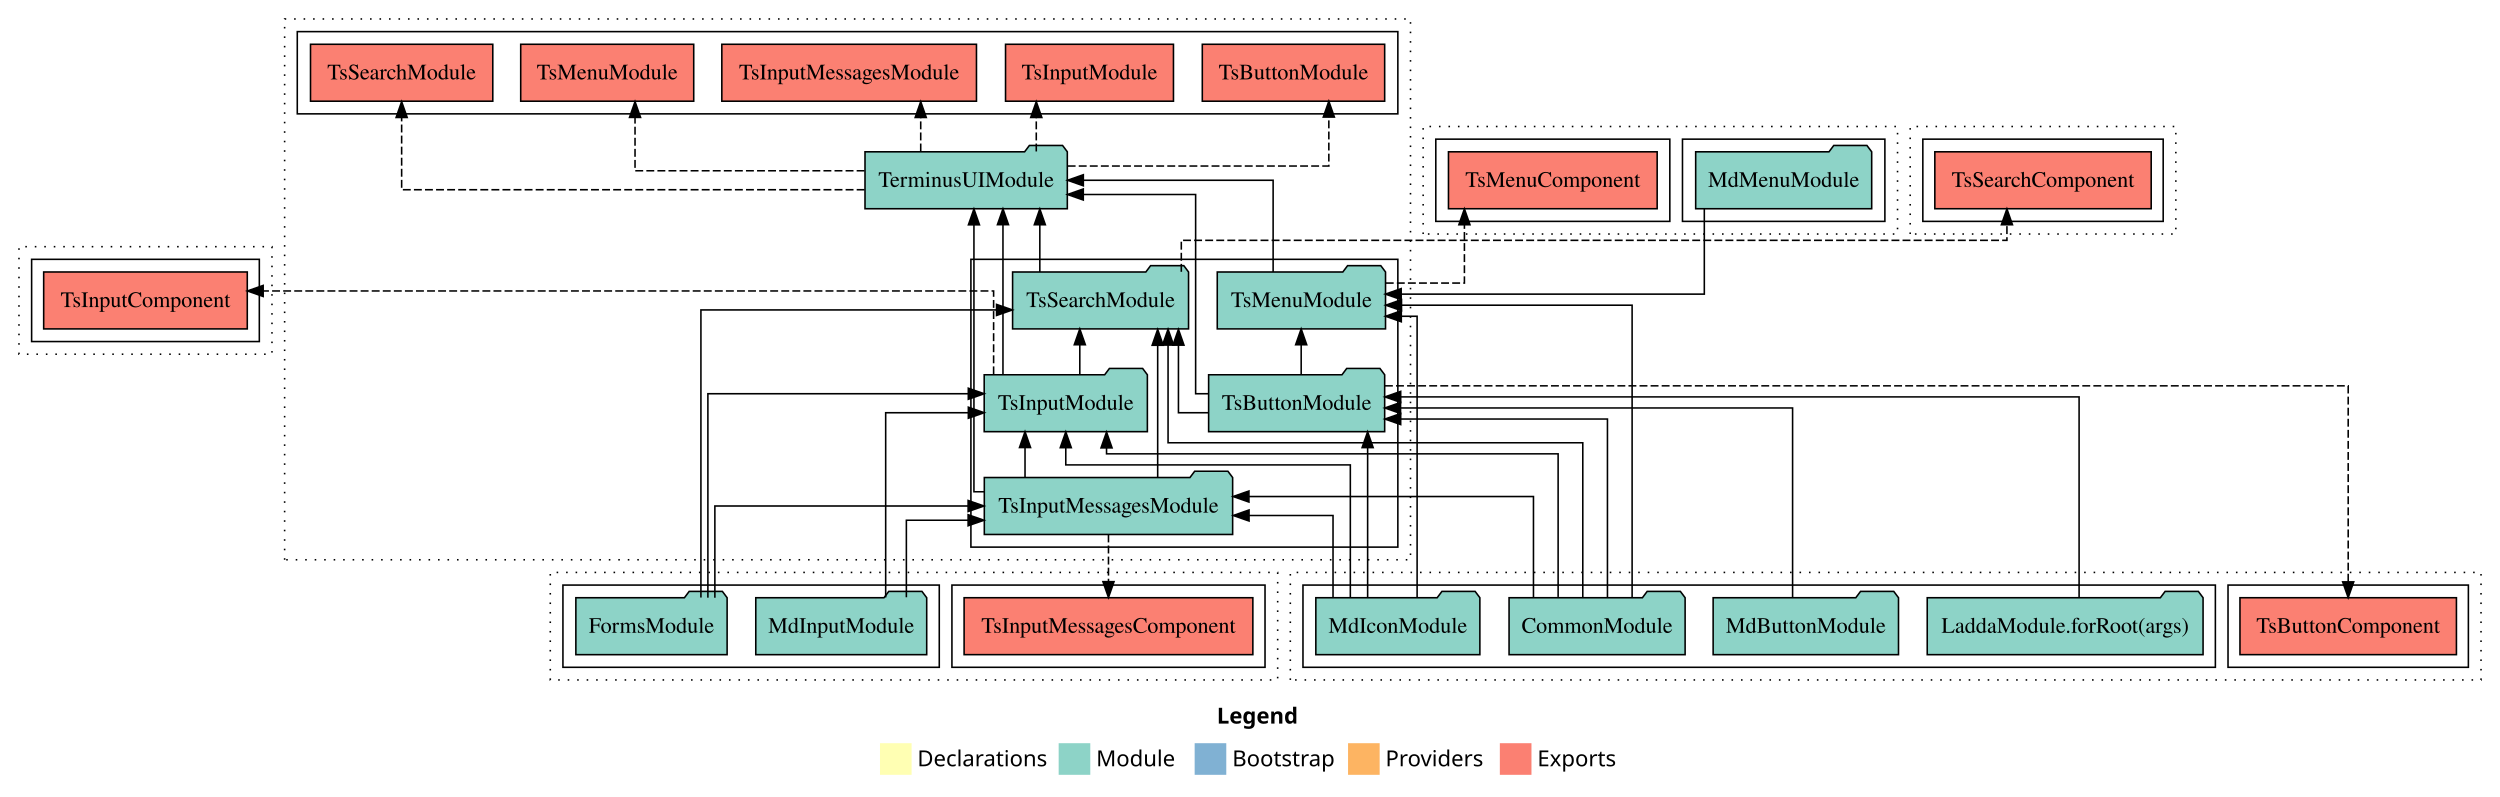
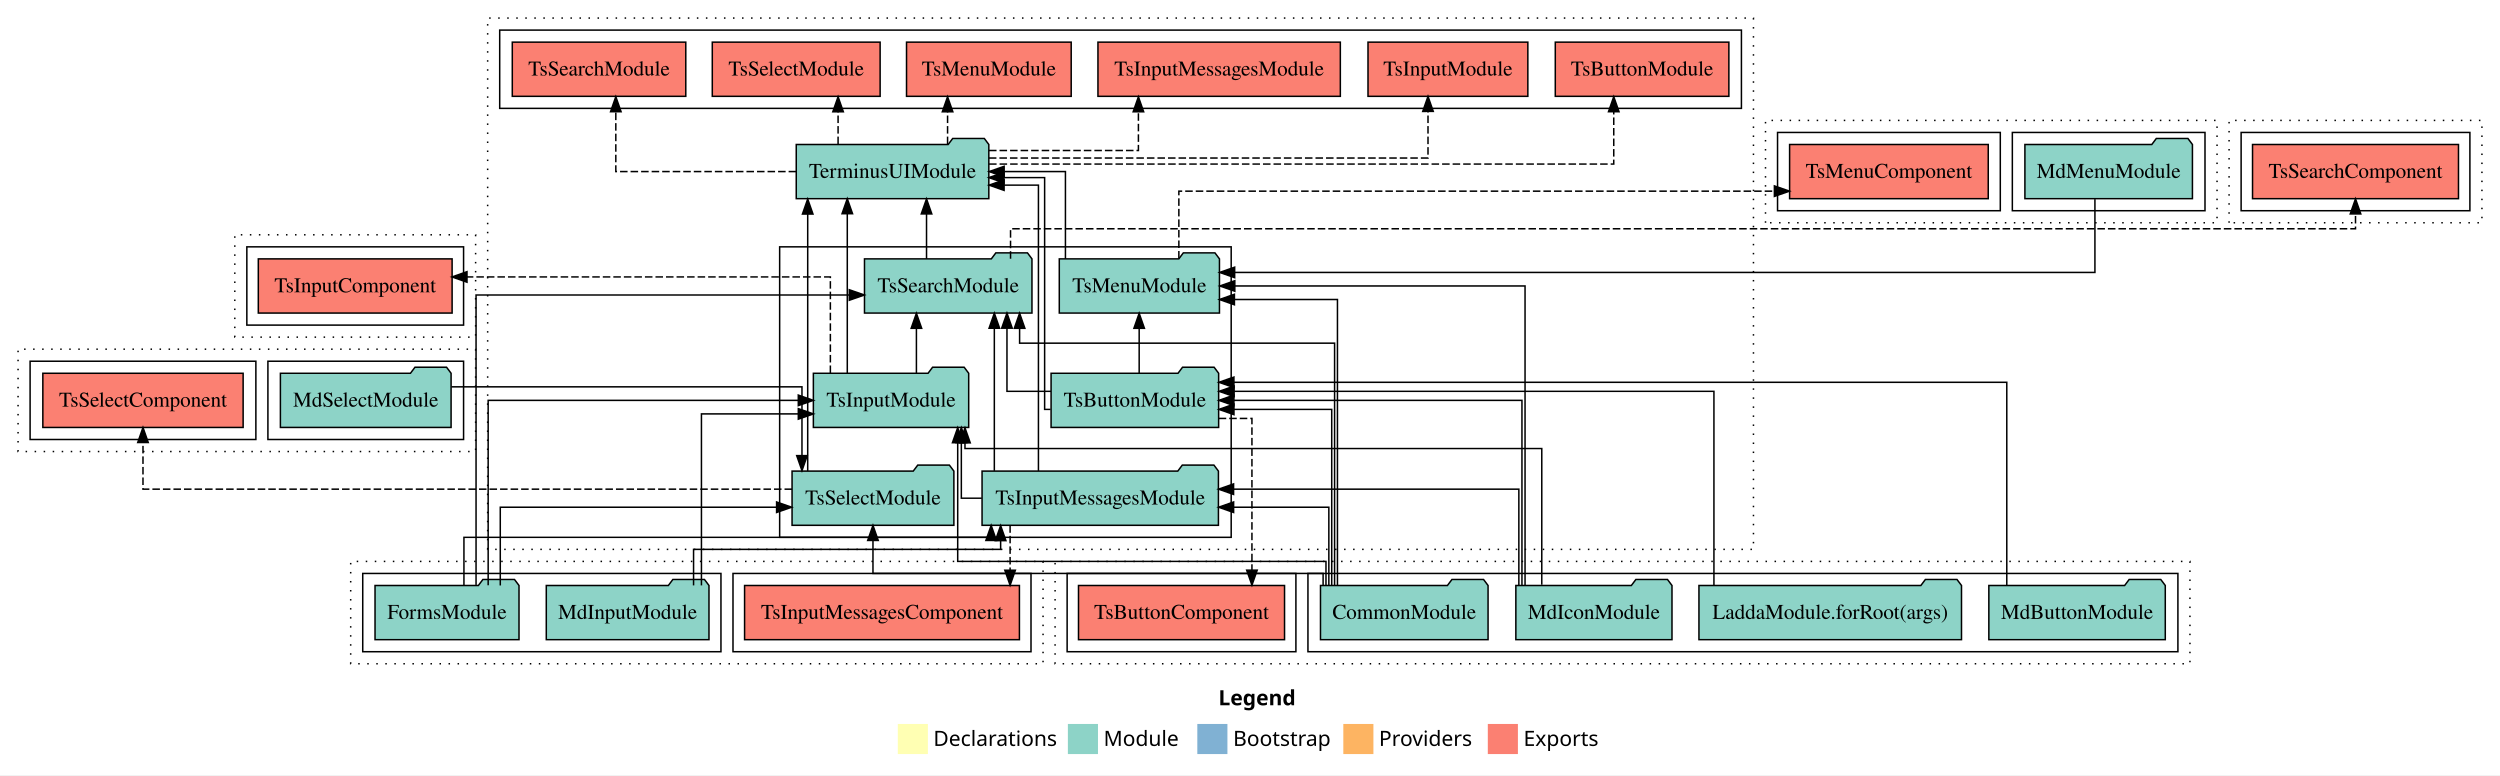
- <svg xmlns="http://www.w3.org/2000/svg" width="1581pt" height="504pt" viewBox="0.00 0.00 1581.00 504.00">
-   <g id="graph0" class="graph" transform="scale(1 1) rotate(0) translate(4 500)">
-     <polygon fill="#ffffff" stroke="transparent" points="-4,4 -4,-500 1577,-500 1577,4 -4,4" />
-     <text text-anchor="start" x="765.509" y="-42.4" font-family="sans-serif" font-weight="bold" font-size="14.00" fill="#000000">Legend</text>
-     <polygon fill="#ffffb3" stroke="transparent" points="552.5,-10 552.5,-30 572.5,-30 572.5,-10 552.5,-10" />
-     <text text-anchor="start" x="576.129" y="-15.4" font-family="sans-serif" font-size="14.00" fill="#000000">  Declarations</text>
-     <polygon fill="#8dd3c7" stroke="transparent" points="665.5,-10 665.5,-30 685.5,-30 685.5,-10 665.5,-10" />
-     <text text-anchor="start" x="689.225" y="-15.4" font-family="sans-serif" font-size="14.00" fill="#000000">  Module</text>
-     <polygon fill="#80b1d3" stroke="transparent" points="751.5,-10 751.5,-30 771.5,-30 771.5,-10 751.5,-10" />
-     <text text-anchor="start" x="775.281" y="-15.4" font-family="sans-serif" font-size="14.00" fill="#000000">  Bootstrap</text>
-     <polygon fill="#fdb462" stroke="transparent" points="848.5,-10 848.5,-30 868.5,-30 868.5,-10 848.5,-10" />
-     <text text-anchor="start" x="872.173" y="-15.4" font-family="sans-serif" font-size="14.00" fill="#000000">  Providers</text>
-     <polygon fill="#fb8072" stroke="transparent" points="944.5,-10 944.5,-30 964.5,-30 964.5,-10 944.5,-10" />
-     <text text-anchor="start" x="968.226" y="-15.4" font-family="sans-serif" font-size="14.00" fill="#000000">  Exports</text>
+ <svg xmlns="http://www.w3.org/2000/svg" width="1661pt" height="515pt" viewBox="0.00 0.00 1661.00 515.00">
+   <g id="graph0" class="graph" transform="scale(1 1) rotate(0) translate(4 511)">
+     <polygon fill="#ffffff" stroke="transparent" points="-4,4 -4,-511 1657,-511 1657,4 -4,4" />
+     <text text-anchor="start" x="805.509" y="-42.4" font-family="sans-serif" font-weight="bold" font-size="14.00" fill="#000000">Legend</text>
+     <polygon fill="#ffffb3" stroke="transparent" points="592.5,-10 592.5,-30 612.5,-30 612.5,-10 592.5,-10" />
+     <text text-anchor="start" x="616.129" y="-15.4" font-family="sans-serif" font-size="14.00" fill="#000000">  Declarations</text>
+     <polygon fill="#8dd3c7" stroke="transparent" points="705.5,-10 705.5,-30 725.5,-30 725.5,-10 705.5,-10" />
+     <text text-anchor="start" x="729.225" y="-15.4" font-family="sans-serif" font-size="14.00" fill="#000000">  Module</text>
+     <polygon fill="#80b1d3" stroke="transparent" points="791.5,-10 791.5,-30 811.5,-30 811.5,-10 791.5,-10" />
+     <text text-anchor="start" x="815.281" y="-15.4" font-family="sans-serif" font-size="14.00" fill="#000000">  Bootstrap</text>
+     <polygon fill="#fdb462" stroke="transparent" points="888.5,-10 888.5,-30 908.5,-30 908.5,-10 888.5,-10" />
+     <text text-anchor="start" x="912.173" y="-15.4" font-family="sans-serif" font-size="14.00" fill="#000000">  Providers</text>
+     <polygon fill="#fb8072" stroke="transparent" points="984.5,-10 984.5,-30 1004.5,-30 1004.5,-10 984.5,-10" />
+     <text text-anchor="start" x="1008.226" y="-15.4" font-family="sans-serif" font-size="14.00" fill="#000000">  Exports</text>
    <g id="clust1" class="cluster">
-       <polygon fill="none" stroke="#000000" stroke-dasharray="1,5" points="176,-146 176,-488 888,-488 888,-146 176,-146" />
+       <polygon fill="none" stroke="#000000" stroke-dasharray="1,5" points="320,-146 320,-499 1161,-499 1161,-146 320,-146" />
    </g>
    <g id="clust3" class="cluster">
-       <polygon fill="none" stroke="#000000" points="610,-154 610,-336 880,-336 880,-154 610,-154" />
+       <polygon fill="none" stroke="#000000" points="514,-154 514,-347 814,-347 814,-154 514,-154" />
    </g>
    <g id="clust4" class="cluster">
-       <polygon fill="none" stroke="#000000" points="184,-428 184,-480 880,-480 880,-428 184,-428" />
+       <polygon fill="none" stroke="#000000" points="328,-439 328,-491 1153,-491 1153,-439 328,-439" />
    </g>
    <g id="clust7" class="cluster">
-       <polygon fill="none" stroke="#000000" stroke-dasharray="1,5" points="812,-70 812,-138 1565,-138 1565,-70 812,-70" />
+       <polygon fill="none" stroke="#000000" stroke-dasharray="1,5" points="697,-70 697,-138 1451,-138 1451,-70 697,-70" />
    </g>
    <g id="clust9" class="cluster">
-       <polygon fill="none" stroke="#000000" points="820,-78 820,-130 1397,-130 1397,-78 820,-78" />
+       <polygon fill="none" stroke="#000000" points="865,-78 865,-130 1443,-130 1443,-78 865,-78" />
    </g>
    <g id="clust10" class="cluster">
-       <polygon fill="none" stroke="#000000" points="1405,-78 1405,-130 1557,-130 1557,-78 1405,-78" />
+       <polygon fill="none" stroke="#000000" points="705,-78 705,-130 857,-130 857,-78 705,-78" />
    </g>
    <g id="clust13" class="cluster">
-       <polygon fill="none" stroke="#000000" stroke-dasharray="1,5" points="344,-70 344,-138 804,-138 804,-70 344,-70" />
+       <polygon fill="none" stroke="#000000" stroke-dasharray="1,5" points="229,-70 229,-138 689,-138 689,-70 229,-70" />
    </g>
    <g id="clust15" class="cluster">
-       <polygon fill="none" stroke="#000000" points="352,-78 352,-130 590,-130 590,-78 352,-78" />
+       <polygon fill="none" stroke="#000000" points="237,-78 237,-130 475,-130 475,-78 237,-78" />
    </g>
    <g id="clust16" class="cluster">
-       <polygon fill="none" stroke="#000000" points="598,-78 598,-130 796,-130 796,-78 598,-78" />
+       <polygon fill="none" stroke="#000000" points="483,-78 483,-130 681,-130 681,-78 483,-78" />
    </g>
    <g id="clust19" class="cluster">
-       <polygon fill="none" stroke="#000000" stroke-dasharray="1,5" points="8,-276 8,-344 168,-344 168,-276 8,-276" />
+       <polygon fill="none" stroke="#000000" stroke-dasharray="1,5" points="152,-287 152,-355 312,-355 312,-287 152,-287" />
    </g>
    <g id="clust22" class="cluster">
-       <polygon fill="none" stroke="#000000" points="16,-284 16,-336 160,-336 160,-284 16,-284" />
+       <polygon fill="none" stroke="#000000" points="160,-295 160,-347 304,-347 304,-295 160,-295" />
    </g>
    <g id="clust25" class="cluster">
-       <polygon fill="none" stroke="#000000" stroke-dasharray="1,5" points="896,-352 896,-420 1196,-420 1196,-352 896,-352" />
+       <polygon fill="none" stroke="#000000" stroke-dasharray="1,5" points="1169,-363 1169,-431 1469,-431 1469,-363 1169,-363" />
    </g>
    <g id="clust27" class="cluster">
-       <polygon fill="none" stroke="#000000" points="1060,-360 1060,-412 1188,-412 1188,-360 1060,-360" />
+       <polygon fill="none" stroke="#000000" points="1333,-371 1333,-423 1461,-423 1461,-371 1333,-371" />
    </g>
    <g id="clust28" class="cluster">
-       <polygon fill="none" stroke="#000000" points="904,-360 904,-412 1052,-412 1052,-360 904,-360" />
+       <polygon fill="none" stroke="#000000" points="1177,-371 1177,-423 1325,-423 1325,-371 1177,-371" />
    </g>
    <g id="clust31" class="cluster">
-       <polygon fill="none" stroke="#000000" stroke-dasharray="1,5" points="1204,-352 1204,-420 1372,-420 1372,-352 1204,-352" />
+       <polygon fill="none" stroke="#000000" stroke-dasharray="1,5" points="1477,-363 1477,-431 1645,-431 1645,-363 1477,-363" />
    </g>
    <g id="clust34" class="cluster">
-       <polygon fill="none" stroke="#000000" points="1212,-360 1212,-412 1364,-412 1364,-360 1212,-360" />
+       <polygon fill="none" stroke="#000000" points="1485,-371 1485,-423 1637,-423 1637,-371 1485,-371" />
+     </g>
+     <g id="clust37" class="cluster">
+       <polygon fill="none" stroke="#000000" stroke-dasharray="1,5" points="8,-211 8,-279 312,-279 312,-211 8,-211" />
+     </g>
+     <g id="clust39" class="cluster">
+       <polygon fill="none" stroke="#000000" points="174,-219 174,-271 304,-271 304,-219 174,-219" />
+     </g>
+     <g id="clust40" class="cluster">
+       <polygon fill="none" stroke="#000000" points="16,-219 16,-271 166,-271 166,-219 16,-219" />
    </g>
    <g id="node1" class="node">
-       <polygon fill="#8dd3c7" stroke="#000000" points="871.665,-263 868.665,-267 847.665,-267 844.665,-263 760.335,-263 760.335,-227 871.665,-227 871.665,-263" />
-       <text text-anchor="middle" x="816" y="-240.8" font-family="Times,serif" font-size="14.00" fill="#000000">TsButtonModule</text>
+       <polygon fill="#8dd3c7" stroke="#000000" points="805.665,-263 802.665,-267 781.665,-267 778.665,-263 694.335,-263 694.335,-227 805.665,-227 805.665,-263" />
+       <text text-anchor="middle" x="750" y="-240.8" font-family="Times,serif" font-size="14.00" fill="#000000">TsButtonModule</text>
    </g>
    <g id="node4" class="node">
-       <polygon fill="#8dd3c7" stroke="#000000" points="872.206,-328 869.206,-332 848.206,-332 845.206,-328 765.794,-328 765.794,-292 872.206,-292 872.206,-328" />
-       <text text-anchor="middle" x="819" y="-305.8" font-family="Times,serif" font-size="14.00" fill="#000000">TsMenuModule</text>
+       <polygon fill="#8dd3c7" stroke="#000000" points="806.206,-339 803.206,-343 782.206,-343 779.206,-339 699.794,-339 699.794,-303 806.206,-303 806.206,-339" />
+       <text text-anchor="middle" x="753" y="-316.8" font-family="Times,serif" font-size="14.00" fill="#000000">TsMenuModule</text>
+     </g>
+     <g id="edge32" class="edge">
+       <path fill="none" stroke="#000000" d="M752.865,-263.011C752.865,-263.011 752.865,-292.855 752.865,-292.855" />
+       <polygon fill="#000000" stroke="#000000" points="749.365,-292.855 752.865,-302.855 756.365,-292.855 749.365,-292.855" />
+     </g>
+     <g id="node6" class="node">
+       <polygon fill="#8dd3c7" stroke="#000000" points="681.635,-339 678.635,-343 657.635,-343 654.635,-339 570.365,-339 570.365,-303 681.635,-303 681.635,-339" />
+       <text text-anchor="middle" x="626" y="-316.8" font-family="Times,serif" font-size="14.00" fill="#000000">TsSearchModule</text>
+     </g>
+     <g id="edge38" class="edge">
+       <path fill="none" stroke="#000000" d="M694.271,-251C678.255,-251 665.028,-251 665.028,-251 665.028,-251 665.028,-292.973 665.028,-292.973" />
+       <polygon fill="#000000" stroke="#000000" points="661.529,-292.973 665.028,-302.973 668.529,-292.973 661.529,-292.973" />
+     </g>
+     <g id="node7" class="node">
+       <polygon fill="#8dd3c7" stroke="#000000" points="652.971,-415 649.971,-419 628.971,-419 625.971,-415 525.029,-415 525.029,-379 652.971,-379 652.971,-415" />
+       <text text-anchor="middle" x="589" y="-392.8" font-family="Times,serif" font-size="14.00" fill="#000000">TerminusUIModule</text>
+     </g>
+     <g id="edge1" class="edge">
+       <path fill="none" stroke="#000000" d="M693.984,-239C691.514,-239 690.051,-239 690.051,-239 690.051,-239 690.051,-393 690.051,-393 690.051,-393 662.997,-393 662.997,-393" />
+       <polygon fill="#000000" stroke="#000000" points="662.997,-389.5 652.997,-393 662.997,-396.5 662.997,-389.5" />
+     </g>
+     <g id="node18" class="node">
+       <polygon fill="#fb8072" stroke="#000000" points="849.447,-122 712.553,-122 712.553,-86 849.447,-86 849.447,-122" />
+       <text text-anchor="middle" x="781" y="-99.8" font-family="Times,serif" font-size="14.00" fill="#000000">TsButtonComponent </text>
+     </g>
+     <g id="edge17" class="edge">
+       <path fill="none" stroke="#000000" stroke-dasharray="5,2" d="M805.705,-233C818.174,-233 827.788,-233 827.788,-233 827.788,-233 827.788,-132.209 827.788,-132.209" />
+       <polygon fill="#000000" stroke="#000000" points="831.288,-132.209 827.788,-122.209 824.288,-132.209 831.288,-132.209" />
+     </g>
+     <g id="node2" class="node">
+       <polygon fill="#8dd3c7" stroke="#000000" points="639.598,-263 636.598,-267 615.598,-267 612.598,-263 536.402,-263 536.402,-227 639.598,-227 639.598,-263" />
+       <text text-anchor="middle" x="588" y="-240.8" font-family="Times,serif" font-size="14.00" fill="#000000">TsInputModule</text>
+     </g>
+     <g id="edge37" class="edge">
+       <path fill="none" stroke="#000000" d="M604.866,-263.011C604.866,-263.011 604.866,-292.855 604.866,-292.855" />
+       <polygon fill="#000000" stroke="#000000" points="601.366,-292.855 604.866,-302.855 608.366,-292.855 601.366,-292.855" />
+     </g>
+     <g id="edge2" class="edge">
+       <path fill="none" stroke="#000000" d="M558.939,-263.033C558.939,-263.033 558.939,-368.99 558.939,-368.99" />
+       <polygon fill="#000000" stroke="#000000" points="555.439,-368.99 558.939,-378.99 562.439,-368.99 555.439,-368.99" />
+     </g>
+     <g id="node22" class="node">
+       <polygon fill="#fb8072" stroke="#000000" points="296.381,-339 167.619,-339 167.619,-303 296.381,-303 296.381,-339" />
+       <text text-anchor="middle" x="232" y="-316.8" font-family="Times,serif" font-size="14.00" fill="#000000">TsInputComponent </text>
+     </g>
+     <g id="edge28" class="edge">
+       <path fill="none" stroke="#000000" stroke-dasharray="5,2" d="M547.695,-263.199C547.695,-287.356 547.695,-327 547.695,-327 547.695,-327 306.266,-327 306.266,-327" />
+       <polygon fill="#000000" stroke="#000000" points="306.266,-323.5 296.266,-327 306.266,-330.5 306.266,-323.5" />
+     </g>
+     <g id="node3" class="node">
+       <polygon fill="#8dd3c7" stroke="#000000" points="805.521,-198 802.521,-202 781.521,-202 778.521,-198 648.479,-198 648.479,-162 805.521,-162 805.521,-198" />
+       <text text-anchor="middle" x="727" y="-175.8" font-family="Times,serif" font-size="14.00" fill="#000000">TsInputMessagesModule</text>
+     </g>
+     <g id="edge27" class="edge">
+       <path fill="none" stroke="#000000" d="M648.33,-180C640.126,-180 634.713,-180 634.713,-180 634.713,-180 634.713,-216.894 634.713,-216.894" />
+       <polygon fill="#000000" stroke="#000000" points="631.213,-216.894 634.713,-226.894 638.213,-216.894 631.213,-216.894" />
+     </g>
+     <g id="edge36" class="edge">
+       <path fill="none" stroke="#000000" d="M656.634,-198.145C656.634,-198.145 656.634,-292.925 656.634,-292.925" />
+       <polygon fill="#000000" stroke="#000000" points="653.134,-292.925 656.634,-302.925 660.134,-292.925 653.134,-292.925" />
+     </g>
+     <g id="edge3" class="edge">
+       <path fill="none" stroke="#000000" d="M685.934,-198.095C685.934,-248.7 685.934,-388 685.934,-388 685.934,-388 663.116,-388 663.116,-388" />
+       <polygon fill="#000000" stroke="#000000" points="663.116,-384.5 653.116,-388 663.116,-391.5 663.116,-384.5" />
+     </g>
+     <g id="node21" class="node">
+       <polygon fill="#fb8072" stroke="#000000" points="673.303,-122 490.697,-122 490.697,-86 673.303,-86 673.303,-122" />
+       <text text-anchor="middle" x="582" y="-99.8" font-family="Times,serif" font-size="14.00" fill="#000000">TsInputMessagesComponent </text>
+     </g>
+     <g id="edge22" class="edge">
+       <path fill="none" stroke="#000000" stroke-dasharray="5,2" d="M667.111,-161.989C667.111,-161.989 667.111,-132.145 667.111,-132.145" />
+       <polygon fill="#000000" stroke="#000000" points="670.611,-132.145 667.111,-122.145 663.611,-132.145 670.611,-132.145" />
+     </g>
+     <g id="edge4" class="edge">
+       <path fill="none" stroke="#000000" d="M703.875,-339.011C703.875,-361.485 703.875,-397 703.875,-397 703.875,-397 663.155,-397 663.155,-397" />
+       <polygon fill="#000000" stroke="#000000" points="663.155,-393.5 653.155,-397 663.155,-400.5 663.155,-393.5" />
+     </g>
+     <g id="node24" class="node">
+       <polygon fill="#fb8072" stroke="#000000" points="1316.99,-415 1185.01,-415 1185.01,-379 1316.99,-379 1316.99,-415" />
+       <text text-anchor="middle" x="1251" y="-392.8" font-family="Times,serif" font-size="14.00" fill="#000000">TsMenuComponent </text>
+     </g>
+     <g id="edge33" class="edge">
+       <path fill="none" stroke="#000000" stroke-dasharray="5,2" d="M779.232,-339.222C779.232,-357.829 779.232,-384 779.232,-384 779.232,-384 1174.906,-384 1174.906,-384" />
+       <polygon fill="#000000" stroke="#000000" points="1174.906,-387.5 1184.906,-384 1174.906,-380.5 1174.906,-387.5" />
+     </g>
+     <g id="node5" class="node">
+       <polygon fill="#8dd3c7" stroke="#000000" points="629.755,-198 626.755,-202 605.755,-202 602.755,-198 522.245,-198 522.245,-162 629.755,-162 629.755,-198" />
+       <text text-anchor="middle" x="576" y="-175.8" font-family="Times,serif" font-size="14.00" fill="#000000">TsSelectModule</text>
+     </g>
+     <g id="edge5" class="edge">
+       <path fill="none" stroke="#000000" d="M532.639,-198.128C532.639,-198.128 532.639,-368.771 532.639,-368.771" />
+       <polygon fill="#000000" stroke="#000000" points="529.139,-368.771 532.639,-378.771 536.139,-368.771 529.139,-368.771" />
+     </g>
+     <g id="node27" class="node">
+       <polygon fill="#fb8072" stroke="#000000" points="157.537,-263 24.463,-263 24.463,-227 157.537,-227 157.537,-263" />
+       <text text-anchor="middle" x="91" y="-240.8" font-family="Times,serif" font-size="14.00" fill="#000000">TsSelectComponent </text>
+     </g>
+     <g id="edge43" class="edge">
+       <path fill="none" stroke="#000000" stroke-dasharray="5,2" d="M522.243,-186C395.968,-186 91,-186 91,-186 91,-186 91,-216.977 91,-216.977" />
+       <polygon fill="#000000" stroke="#000000" points="87.5,-216.977 91,-226.977 94.5,-216.977 87.5,-216.977" />
+     </g>
+     <g id="edge6" class="edge">
+       <path fill="none" stroke="#000000" d="M611.584,-339.011C611.584,-339.011 611.584,-368.855 611.584,-368.855" />
+       <polygon fill="#000000" stroke="#000000" points="608.084,-368.855 611.584,-378.855 615.084,-368.855 608.084,-368.855" />
+     </g>
+     <g id="node25" class="node">
+       <polygon fill="#fb8072" stroke="#000000" points="1629.417,-415 1492.583,-415 1492.583,-379 1629.417,-379 1629.417,-415" />
+       <text text-anchor="middle" x="1561" y="-392.8" font-family="Times,serif" font-size="14.00" fill="#000000">TsSearchComponent </text>
+     </g>
+     <g id="edge39" class="edge">
+       <path fill="none" stroke="#000000" stroke-dasharray="5,2" d="M667.401,-339.11C667.401,-348.897 667.401,-359 667.401,-359 667.401,-359 1561,-359 1561,-359 1561,-359 1561,-368.89 1561,-368.89" />
+       <polygon fill="#000000" stroke="#000000" points="1557.5,-368.89 1561,-378.89 1564.5,-368.89 1557.5,-368.89" />
+     </g>
+     <g id="node8" class="node">
+       <polygon fill="#fb8072" stroke="#000000" points="1144.665,-483 1029.335,-483 1029.335,-447 1144.665,-447 1144.665,-483" />
+       <text text-anchor="middle" x="1087" y="-460.8" font-family="Times,serif" font-size="14.00" fill="#000000">TsButtonModule </text>
+     </g>
+     <g id="edge7" class="edge">
+       <path fill="none" stroke="#000000" stroke-dasharray="5,2" d="M653.127,-402C783.698,-402 1068.176,-402 1068.176,-402 1068.176,-402 1068.176,-436.778 1068.176,-436.778" />
+       <polygon fill="#000000" stroke="#000000" points="1064.676,-436.778 1068.176,-446.778 1071.676,-436.778 1064.676,-436.778" />
+     </g>
+     <g id="node9" class="node">
+       <polygon fill="#fb8072" stroke="#000000" points="1011.099,-483 904.901,-483 904.901,-447 1011.099,-447 1011.099,-483" />
+       <text text-anchor="middle" x="958" y="-460.8" font-family="Times,serif" font-size="14.00" fill="#000000">TsInputModule </text>
+     </g>
+     <g id="edge8" class="edge">
+       <path fill="none" stroke="#000000" stroke-dasharray="5,2" d="M653.015,-406C755.443,-406 944.767,-406 944.767,-406 944.767,-406 944.767,-436.978 944.767,-436.978" />
+       <polygon fill="#000000" stroke="#000000" points="941.267,-436.977 944.767,-446.978 948.267,-436.978 941.267,-436.977" />
+     </g>
+     <g id="node10" class="node">
+       <polygon fill="#fb8072" stroke="#000000" points="886.52,-483 725.48,-483 725.48,-447 886.52,-447 886.52,-483" />
+       <text text-anchor="middle" x="806" y="-460.8" font-family="Times,serif" font-size="14.00" fill="#000000">TsInputMessagesModule </text>
+     </g>
+     <g id="edge9" class="edge">
+       <path fill="none" stroke="#000000" stroke-dasharray="5,2" d="M653.096,-411C698.862,-411 752.361,-411 752.361,-411 752.361,-411 752.361,-436.718 752.361,-436.718" />
+       <polygon fill="#000000" stroke="#000000" points="748.861,-436.718 752.361,-446.718 755.861,-436.718 748.861,-436.718" />
+     </g>
+     <g id="node11" class="node">
+       <polygon fill="#fb8072" stroke="#000000" points="707.707,-483 598.293,-483 598.293,-447 707.707,-447 707.707,-483" />
+       <text text-anchor="middle" x="653" y="-460.8" font-family="Times,serif" font-size="14.00" fill="#000000">TsMenuModule </text>
+     </g>
+     <g id="edge10" class="edge">
+       <path fill="none" stroke="#000000" stroke-dasharray="5,2" d="M625.566,-415.223C625.566,-415.223 625.566,-436.727 625.566,-436.727" />
+       <polygon fill="#000000" stroke="#000000" points="622.066,-436.727 625.566,-446.727 629.066,-436.727 622.066,-436.727" />
+     </g>
+     <g id="node12" class="node">
+       <polygon fill="#fb8072" stroke="#000000" points="580.755,-483 469.245,-483 469.245,-447 580.755,-447 580.755,-483" />
+       <text text-anchor="middle" x="525" y="-460.8" font-family="Times,serif" font-size="14.00" fill="#000000">TsSelectModule </text>
+     </g>
+     <g id="edge11" class="edge">
+       <path fill="none" stroke="#000000" stroke-dasharray="5,2" d="M552.821,-415.223C552.821,-415.223 552.821,-436.727 552.821,-436.727" />
+       <polygon fill="#000000" stroke="#000000" points="549.321,-436.727 552.821,-446.727 556.321,-436.727 549.321,-436.727" />
+     </g>
+     <g id="node13" class="node">
+       <polygon fill="#fb8072" stroke="#000000" points="451.634,-483 336.366,-483 336.366,-447 451.634,-447 451.634,-483" />
+       <text text-anchor="middle" x="394" y="-460.8" font-family="Times,serif" font-size="14.00" fill="#000000">TsSearchModule </text>
+     </g>
+     <g id="edge12" class="edge">
+       <path fill="none" stroke="#000000" stroke-dasharray="5,2" d="M524.955,-397C471.896,-397 405.147,-397 405.147,-397 405.147,-397 405.147,-436.777 405.147,-436.777" />
+       <polygon fill="#000000" stroke="#000000" points="401.647,-436.777 405.147,-446.777 408.647,-436.777 401.647,-436.777" />
+     </g>
+     <g id="node14" class="node">
+       <polygon fill="#8dd3c7" stroke="#000000" points="984.668,-122 981.668,-126 960.668,-126 957.668,-122 873.332,-122 873.332,-86 984.668,-86 984.668,-122" />
+       <text text-anchor="middle" x="929" y="-99.8" font-family="Times,serif" font-size="14.00" fill="#000000">CommonModule</text>
+     </g>
+     <g id="edge13" class="edge">
+       <path fill="none" stroke="#000000" d="M880.791,-122.207C880.791,-159.056 880.791,-239 880.791,-239 880.791,-239 815.847,-239 815.847,-239" />
+       <polygon fill="#000000" stroke="#000000" points="815.847,-235.5 805.847,-239 815.847,-242.5 815.847,-235.5" />
+     </g>
+     <g id="edge23" class="edge">
+       <path fill="none" stroke="#000000" d="M876.979,-122.194C876.979,-130.278 876.979,-138 876.979,-138 876.979,-138 632.295,-138 632.295,-138 632.295,-138 632.295,-216.849 632.295,-216.849" />
+       <polygon fill="#000000" stroke="#000000" points="628.795,-216.849 632.295,-226.849 635.795,-216.849 628.795,-216.849" />
+     </g>
+     <g id="edge18" class="edge">
+       <path fill="none" stroke="#000000" d="M878.885,-122.027C878.885,-142.767 878.885,-174 878.885,-174 878.885,-174 815.612,-174 815.612,-174" />
+       <polygon fill="#000000" stroke="#000000" points="815.612,-170.5 805.612,-174 815.612,-177.5 815.612,-170.5" />
+     </g>
+     <g id="edge29" class="edge">
+       <path fill="none" stroke="#000000" d="M884.604,-122.095C884.604,-172.7 884.604,-312 884.604,-312 884.604,-312 816.149,-312 816.149,-312" />
+       <polygon fill="#000000" stroke="#000000" points="816.149,-308.5 806.149,-312 816.149,-315.5 816.149,-308.5" />
+     </g>
+     <g id="edge40" class="edge">
+       <path fill="none" stroke="#000000" d="M875.072,-122.058C875.072,-126.495 875.072,-130 875.072,-130 875.072,-130 576,-130 576,-130 576,-130 576,-151.949 576,-151.949" />
+       <polygon fill="#000000" stroke="#000000" points="572.5,-151.949 576,-161.949 579.5,-151.949 572.5,-151.949" />
+     </g>
+     <g id="edge34" class="edge">
+       <path fill="none" stroke="#000000" d="M882.698,-122.148C882.698,-167.655 882.698,-283 882.698,-283 882.698,-283 673.423,-283 673.423,-283 673.423,-283 673.423,-292.89 673.423,-292.89" />
+       <polygon fill="#000000" stroke="#000000" points="669.923,-292.89 673.423,-302.89 676.923,-292.89 669.923,-292.89" />
+     </g>
+     <g id="node15" class="node">
+       <polygon fill="#8dd3c7" stroke="#000000" points="1299.221,-122 1296.221,-126 1275.221,-126 1272.221,-122 1124.779,-122 1124.779,-86 1299.221,-86 1299.221,-122" />
+       <text text-anchor="middle" x="1212" y="-99.8" font-family="Times,serif" font-size="14.00" fill="#000000">LaddaModule.forRoot(args)</text>
+     </g>
+     <g id="edge14" class="edge">
+       <path fill="none" stroke="#000000" d="M1134.736,-122.025C1134.736,-161.278 1134.736,-251 1134.736,-251 1134.736,-251 815.944,-251 815.944,-251" />
+       <polygon fill="#000000" stroke="#000000" points="815.944,-247.5 805.944,-251 815.944,-254.5 815.944,-247.5" />
+     </g>
+     <g id="node16" class="node">
+       <polygon fill="#8dd3c7" stroke="#000000" points="1434.612,-122 1431.612,-126 1410.612,-126 1407.612,-122 1317.388,-122 1317.388,-86 1434.612,-86 1434.612,-122" />
+       <text text-anchor="middle" x="1376" y="-99.8" font-family="Times,serif" font-size="14.00" fill="#000000">MdButtonModule</text>
+     </g>
+     <g id="edge15" class="edge">
+       <path fill="none" stroke="#000000" d="M1329.309,-122.152C1329.309,-162.68 1329.309,-257 1329.309,-257 1329.309,-257 815.809,-257 815.809,-257" />
+       <polygon fill="#000000" stroke="#000000" points="815.809,-253.5 805.809,-257 815.809,-260.5 815.809,-253.5" />
+     </g>
+     <g id="node17" class="node">
+       <polygon fill="#8dd3c7" stroke="#000000" points="1106.87,-122 1103.87,-126 1082.87,-126 1079.87,-122 1003.13,-122 1003.13,-86 1106.87,-86 1106.87,-122" />
+       <text text-anchor="middle" x="1055" y="-99.8" font-family="Times,serif" font-size="14.00" fill="#000000">MdIconModule</text>
+     </g>
+     <g id="edge16" class="edge">
+       <path fill="none" stroke="#000000" d="M1007.182,-122.145C1007.182,-160.226 1007.182,-245 1007.182,-245 1007.182,-245 815.805,-245 815.805,-245" />
+       <polygon fill="#000000" stroke="#000000" points="815.805,-241.5 805.805,-245 815.805,-248.5 815.805,-241.5" />
+     </g>
+     <g id="edge26" class="edge">
+       <path fill="none" stroke="#000000" d="M1020.358,-122.49C1020.358,-153.589 1020.358,-213 1020.358,-213 1020.358,-213 637.131,-213 637.131,-213 637.131,-213 637.131,-216.757 637.131,-216.757" />
+       <polygon fill="#000000" stroke="#000000" points="633.631,-216.757 637.131,-226.757 640.631,-216.757 633.631,-216.757" />
+     </g>
+     <g id="edge21" class="edge">
+       <path fill="none" stroke="#000000" d="M1005.124,-122.198C1005.124,-146.356 1005.124,-186 1005.124,-186 1005.124,-186 815.584,-186 815.584,-186" />
+       <polygon fill="#000000" stroke="#000000" points="815.584,-182.5 805.584,-186 815.584,-189.5 815.584,-182.5" />
+     </g>
+     <g id="edge31" class="edge">
+       <path fill="none" stroke="#000000" d="M1009.241,-122.128C1009.241,-174.282 1009.241,-321 1009.241,-321 1009.241,-321 816.404,-321 816.404,-321" />
+       <polygon fill="#000000" stroke="#000000" points="816.405,-317.5 806.404,-321 816.404,-324.5 816.405,-317.5" />
+     </g>
+     <g id="node19" class="node">
+       <polygon fill="#8dd3c7" stroke="#000000" points="340.829,-122 337.829,-126 316.829,-126 313.829,-122 245.171,-122 245.171,-86 340.829,-86 340.829,-122" />
+       <text text-anchor="middle" x="293" y="-99.8" font-family="Times,serif" font-size="14.00" fill="#000000">FormsModule</text>
+     </g>
+     <g id="edge24" class="edge">
+       <path fill="none" stroke="#000000" d="M320.336,-122.145C320.336,-160.226 320.336,-245 320.336,-245 320.336,-245 526.392,-245 526.392,-245" />
+       <polygon fill="#000000" stroke="#000000" points="526.392,-248.5 536.392,-245 526.392,-241.5 526.392,-248.5" />
+     </g>
+     <g id="edge19" class="edge">
+       <path fill="none" stroke="#000000" d="M304.239,-122.051C304.239,-136.373 304.239,-154 304.239,-154 304.239,-154 654.53,-154 654.53,-154 654.53,-154 654.53,-154.794 654.53,-154.794" />
+       <polygon fill="#000000" stroke="#000000" points="651.03,-151.942 654.53,-161.942 658.03,-151.942 651.03,-151.942" />
+     </g>
+     <g id="edge41" class="edge">
+       <path fill="none" stroke="#000000" d="M328.385,-122.027C328.385,-142.767 328.385,-174 328.385,-174 328.385,-174 511.966,-174 511.966,-174" />
+       <polygon fill="#000000" stroke="#000000" points="511.966,-177.5 521.966,-174 511.966,-170.5 511.966,-177.5" />
+     </g>
+     <g id="edge35" class="edge">
+       <path fill="none" stroke="#000000" d="M312.287,-122.356C312.287,-173.691 312.287,-315 312.287,-315 312.287,-315 560.276,-315 560.276,-315" />
+       <polygon fill="#000000" stroke="#000000" points="560.276,-318.5 570.276,-315 560.276,-311.5 560.276,-318.5" />
+     </g>
+     <g id="node20" class="node">
+       <polygon fill="#8dd3c7" stroke="#000000" points="467.046,-122 464.046,-126 443.046,-126 440.046,-122 358.954,-122 358.954,-86 467.046,-86 467.046,-122" />
+       <text text-anchor="middle" x="413" y="-99.8" font-family="Times,serif" font-size="14.00" fill="#000000">MdInputModule</text>
+     </g>
+     <g id="edge25" class="edge">
+       <path fill="none" stroke="#000000" d="M462.038,-122.077C462.038,-158.229 462.038,-236 462.038,-236 462.038,-236 526.403,-236 526.403,-236" />
+       <polygon fill="#000000" stroke="#000000" points="526.403,-239.5 536.403,-236 526.403,-232.5 526.403,-239.5" />
+     </g>
+     <g id="edge20" class="edge">
+       <path fill="none" stroke="#000000" d="M456.802,-122.055C456.802,-133.439 456.802,-146 456.802,-146 456.802,-146 660.821,-146 660.821,-146 660.821,-146 660.821,-151.806 660.821,-151.806" />
+       <polygon fill="#000000" stroke="#000000" points="657.321,-151.805 660.821,-161.806 664.321,-151.806 657.321,-151.805" />
+     </g>
+     <g id="node23" class="node">
+       <polygon fill="#8dd3c7" stroke="#000000" points="1452.654,-415 1449.654,-419 1428.654,-419 1425.654,-415 1341.346,-415 1341.346,-379 1452.654,-379 1452.654,-415" />
+       <text text-anchor="middle" x="1397" y="-392.8" font-family="Times,serif" font-size="14.00" fill="#000000">MdMenuModule</text>
    </g>
    <g id="edge30" class="edge">
-       <path fill="none" stroke="#000000" d="M818.865,-263.106C818.865,-263.106 818.865,-281.991 818.865,-281.991" />
-       <polygon fill="#000000" stroke="#000000" points="815.365,-281.991 818.865,-291.991 822.365,-281.991 815.365,-281.991" />
-     </g>
-     <g id="node5" class="node">
-       <polygon fill="#8dd3c7" stroke="#000000" points="747.635,-328 744.635,-332 723.635,-332 720.635,-328 636.365,-328 636.365,-292 747.635,-292 747.635,-328" />
-       <text text-anchor="middle" x="692" y="-305.8" font-family="Times,serif" font-size="14.00" fill="#000000">TsSearchModule</text>
-     </g>
-     <g id="edge36" class="edge">
-       <path fill="none" stroke="#000000" d="M760.113,-239C749.298,-239 741.25,-239 741.25,-239 741.25,-239 741.25,-281.716 741.25,-281.716" />
-       <polygon fill="#000000" stroke="#000000" points="737.75,-281.716 741.25,-291.716 744.75,-281.716 737.75,-281.716" />
-     </g>
-     <g id="node6" class="node">
-       <polygon fill="#8dd3c7" stroke="#000000" points="670.971,-404 667.971,-408 646.971,-408 643.971,-404 543.029,-404 543.029,-368 670.971,-368 670.971,-404" />
-       <text text-anchor="middle" x="607" y="-381.8" font-family="Times,serif" font-size="14.00" fill="#000000">TerminusUIModule</text>
-     </g>
-     <g id="edge1" class="edge">
-       <path fill="none" stroke="#000000" d="M760.208,-251C755.284,-251 752.117,-251 752.117,-251 752.117,-251 752.117,-377 752.117,-377 752.117,-377 681.073,-377 681.073,-377" />
-       <polygon fill="#000000" stroke="#000000" points="681.073,-373.5 671.073,-377 681.073,-380.5 681.073,-373.5" />
-     </g>
-     <g id="node16" class="node">
-       <polygon fill="#fb8072" stroke="#000000" points="1549.447,-122 1412.553,-122 1412.553,-86 1549.447,-86 1549.447,-122" />
-       <text text-anchor="middle" x="1481" y="-99.8" font-family="Times,serif" font-size="14.00" fill="#000000">TsButtonComponent </text>
-     </g>
-     <g id="edge15" class="edge">
-       <path fill="none" stroke="#000000" stroke-dasharray="5,2" d="M871.839,-256C1031.914,-256 1481,-256 1481,-256 1481,-256 1481,-132.033 1481,-132.033" />
-       <polygon fill="#000000" stroke="#000000" points="1484.5,-132.033 1481,-122.033 1477.5,-132.033 1484.5,-132.033" />
-     </g>
-     <g id="node2" class="node">
-       <polygon fill="#8dd3c7" stroke="#000000" points="721.598,-263 718.598,-267 697.598,-267 694.598,-263 618.402,-263 618.402,-227 721.598,-227 721.598,-263" />
-       <text text-anchor="middle" x="670" y="-240.8" font-family="Times,serif" font-size="14.00" fill="#000000">TsInputModule</text>
-     </g>
-     <g id="edge35" class="edge">
-       <path fill="none" stroke="#000000" d="M678.866,-263.106C678.866,-263.106 678.866,-281.991 678.866,-281.991" />
-       <polygon fill="#000000" stroke="#000000" points="675.366,-281.991 678.866,-291.991 682.366,-281.991 675.366,-281.991" />
-     </g>
-     <g id="edge2" class="edge">
-       <path fill="none" stroke="#000000" d="M630.272,-263.145C630.272,-263.145 630.272,-357.925 630.272,-357.925" />
-       <polygon fill="#000000" stroke="#000000" points="626.772,-357.925 630.272,-367.925 633.772,-357.925 626.772,-357.925" />
-     </g>
-     <g id="node20" class="node">
-       <polygon fill="#fb8072" stroke="#000000" points="152.381,-328 23.619,-328 23.619,-292 152.381,-292 152.381,-328" />
-       <text text-anchor="middle" x="88" y="-305.8" font-family="Times,serif" font-size="14.00" fill="#000000">TsInputComponent </text>
-     </g>
-     <g id="edge26" class="edge">
-       <path fill="none" stroke="#000000" stroke-dasharray="5,2" d="M624.362,-263.284C624.362,-284.321 624.362,-316 624.362,-316 624.362,-316 162.431,-316 162.431,-316" />
-       <polygon fill="#000000" stroke="#000000" points="162.431,-312.5 152.431,-316 162.431,-319.5 162.431,-312.5" />
-     </g>
-     <g id="node3" class="node">
-       <polygon fill="#8dd3c7" stroke="#000000" points="775.521,-198 772.521,-202 751.521,-202 748.521,-198 618.479,-198 618.479,-162 775.521,-162 775.521,-198" />
-       <text text-anchor="middle" x="697" y="-175.8" font-family="Times,serif" font-size="14.00" fill="#000000">TsInputMessagesModule</text>
-     </g>
-     <g id="edge25" class="edge">
-       <path fill="none" stroke="#000000" d="M644.226,-198.106C644.226,-198.106 644.226,-216.991 644.226,-216.991" />
-       <polygon fill="#000000" stroke="#000000" points="640.726,-216.991 644.226,-226.991 647.726,-216.991 640.726,-216.991" />
-     </g>
-     <g id="edge34" class="edge">
-       <path fill="none" stroke="#000000" d="M728.116,-198.076C728.116,-198.076 728.116,-281.659 728.116,-281.659" />
-       <polygon fill="#000000" stroke="#000000" points="724.616,-281.659 728.116,-291.659 731.616,-281.659 724.616,-281.659" />
-     </g>
-     <g id="edge3" class="edge">
-       <path fill="none" stroke="#000000" d="M618.314,-189C614.32,-189 611.919,-189 611.919,-189 611.919,-189 611.919,-357.82 611.919,-357.82" />
-       <polygon fill="#000000" stroke="#000000" points="608.419,-357.82 611.919,-367.82 615.419,-357.82 608.419,-357.82" />
-     </g>
-     <g id="node19" class="node">
-       <polygon fill="#fb8072" stroke="#000000" points="788.303,-122 605.697,-122 605.697,-86 788.303,-86 788.303,-122" />
-       <text text-anchor="middle" x="697" y="-99.8" font-family="Times,serif" font-size="14.00" fill="#000000">TsInputMessagesComponent </text>
-     </g>
-     <g id="edge20" class="edge">
-       <path fill="none" stroke="#000000" stroke-dasharray="5,2" d="M697,-161.989C697,-161.989 697,-132.145 697,-132.145" />
-       <polygon fill="#000000" stroke="#000000" points="700.5,-132.145 697,-122.145 693.5,-132.145 700.5,-132.145" />
-     </g>
-     <g id="edge4" class="edge">
-       <path fill="none" stroke="#000000" d="M801.125,-328.011C801.125,-350.485 801.125,-386 801.125,-386 801.125,-386 681.102,-386 681.102,-386" />
-       <polygon fill="#000000" stroke="#000000" points="681.102,-382.5 671.102,-386 681.102,-389.5 681.102,-382.5" />
-     </g>
-     <g id="node22" class="node">
-       <polygon fill="#fb8072" stroke="#000000" points="1043.99,-404 912.01,-404 912.01,-368 1043.99,-368 1043.99,-404" />
-       <text text-anchor="middle" x="978" y="-381.8" font-family="Times,serif" font-size="14.00" fill="#000000">TsMenuComponent </text>
-     </g>
-     <g id="edge31" class="edge">
-       <path fill="none" stroke="#000000" stroke-dasharray="5,2" d="M872.36,-321C897.515,-321 922.095,-321 922.095,-321 922.095,-321 922.095,-357.894 922.095,-357.894" />
-       <polygon fill="#000000" stroke="#000000" points="918.595,-357.894 922.095,-367.894 925.595,-357.894 918.595,-357.894" />
-     </g>
-     <g id="edge5" class="edge">
-       <path fill="none" stroke="#000000" d="M653.584,-328.011C653.584,-328.011 653.584,-357.855 653.584,-357.855" />
-       <polygon fill="#000000" stroke="#000000" points="650.084,-357.855 653.584,-367.855 657.084,-357.855 650.084,-357.855" />
-     </g>
-     <g id="node23" class="node">
-       <polygon fill="#fb8072" stroke="#000000" points="1356.417,-404 1219.583,-404 1219.583,-368 1356.417,-368 1356.417,-404" />
-       <text text-anchor="middle" x="1288" y="-381.8" font-family="Times,serif" font-size="14.00" fill="#000000">TsSearchComponent </text>
-     </g>
-     <g id="edge37" class="edge">
-       <path fill="none" stroke="#000000" stroke-dasharray="5,2" d="M743.058,-328.11C743.058,-337.897 743.058,-348 743.058,-348 743.058,-348 1265.181,-348 1265.181,-348 1265.181,-348 1265.181,-357.89 1265.181,-357.89" />
-       <polygon fill="#000000" stroke="#000000" points="1261.681,-357.89 1265.181,-367.89 1268.681,-357.89 1261.681,-357.89" />
-     </g>
-     <g id="node7" class="node">
-       <polygon fill="#fb8072" stroke="#000000" points="871.665,-472 756.335,-472 756.335,-436 871.665,-436 871.665,-472" />
-       <text text-anchor="middle" x="814" y="-449.8" font-family="Times,serif" font-size="14.00" fill="#000000">TsButtonModule </text>
-     </g>
-     <g id="edge6" class="edge">
-       <path fill="none" stroke="#000000" stroke-dasharray="5,2" d="M671.193,-395C739.044,-395 836.354,-395 836.354,-395 836.354,-395 836.354,-425.978 836.354,-425.978" />
-       <polygon fill="#000000" stroke="#000000" points="832.854,-425.977 836.354,-435.978 839.854,-425.978 832.854,-425.977" />
-     </g>
-     <g id="node8" class="node">
-       <polygon fill="#fb8072" stroke="#000000" points="738.099,-472 631.901,-472 631.901,-436 738.099,-436 738.099,-472" />
-       <text text-anchor="middle" x="685" y="-449.8" font-family="Times,serif" font-size="14.00" fill="#000000">TsInputModule </text>
-     </g>
-     <g id="edge7" class="edge">
-       <path fill="none" stroke="#000000" stroke-dasharray="5,2" d="M651.343,-404.223C651.343,-404.223 651.343,-425.727 651.343,-425.727" />
-       <polygon fill="#000000" stroke="#000000" points="647.843,-425.727 651.343,-435.727 654.843,-425.727 647.843,-425.727" />
-     </g>
-     <g id="node9" class="node">
-       <polygon fill="#fb8072" stroke="#000000" points="613.52,-472 452.48,-472 452.48,-436 613.52,-436 613.52,-472" />
-       <text text-anchor="middle" x="533" y="-449.8" font-family="Times,serif" font-size="14.00" fill="#000000">TsInputMessagesModule </text>
-     </g>
-     <g id="edge8" class="edge">
-       <path fill="none" stroke="#000000" stroke-dasharray="5,2" d="M578.262,-404.223C578.262,-404.223 578.262,-425.727 578.262,-425.727" />
-       <polygon fill="#000000" stroke="#000000" points="574.763,-425.727 578.262,-435.727 581.763,-425.727 574.763,-425.727" />
-     </g>
-     <g id="node10" class="node">
-       <polygon fill="#fb8072" stroke="#000000" points="434.707,-472 325.293,-472 325.293,-436 434.707,-436 434.707,-472" />
-       <text text-anchor="middle" x="380" y="-449.8" font-family="Times,serif" font-size="14.00" fill="#000000">TsMenuModule </text>
-     </g>
-     <g id="edge9" class="edge">
-       <path fill="none" stroke="#000000" stroke-dasharray="5,2" d="M542.748,-392C481.193,-392 397.594,-392 397.594,-392 397.594,-392 397.594,-425.733 397.594,-425.733" />
-       <polygon fill="#000000" stroke="#000000" points="394.095,-425.733 397.594,-435.733 401.095,-425.733 394.095,-425.733" />
-     </g>
-     <g id="node11" class="node">
-       <polygon fill="#fb8072" stroke="#000000" points="307.634,-472 192.366,-472 192.366,-436 307.634,-436 307.634,-472" />
-       <text text-anchor="middle" x="250" y="-449.8" font-family="Times,serif" font-size="14.00" fill="#000000">TsSearchModule </text>
-     </g>
-     <g id="edge10" class="edge">
-       <path fill="none" stroke="#000000" stroke-dasharray="5,2" d="M542.763,-380C439.981,-380 250,-380 250,-380 250,-380 250,-425.708 250,-425.708" />
-       <polygon fill="#000000" stroke="#000000" points="246.5,-425.708 250,-435.708 253.5,-425.708 246.5,-425.708" />
-     </g>
-     <g id="node12" class="node">
-       <polygon fill="#8dd3c7" stroke="#000000" points="1061.668,-122 1058.668,-126 1037.668,-126 1034.668,-122 950.332,-122 950.332,-86 1061.668,-86 1061.668,-122" />
-       <text text-anchor="middle" x="1006" y="-99.8" font-family="Times,serif" font-size="14.00" fill="#000000">CommonModule</text>
-     </g>
-     <g id="edge11" class="edge">
-       <path fill="none" stroke="#000000" d="M1012.552,-122.215C1012.552,-158.21 1012.552,-235 1012.552,-235 1012.552,-235 881.798,-235 881.798,-235" />
-       <polygon fill="#000000" stroke="#000000" points="881.798,-231.5 871.798,-235 881.798,-238.5 881.798,-231.5" />
-     </g>
-     <g id="edge21" class="edge">
-       <path fill="none" stroke="#000000" d="M981.359,-122.49C981.359,-153.589 981.359,-213 981.359,-213 981.359,-213 695.775,-213 695.775,-213 695.775,-213 695.775,-216.757 695.775,-216.757" />
-       <polygon fill="#000000" stroke="#000000" points="692.275,-216.757 695.775,-226.757 699.275,-216.757 692.275,-216.757" />
-     </g>
-     <g id="edge16" class="edge">
-       <path fill="none" stroke="#000000" d="M965.763,-122.198C965.763,-146.356 965.763,-186 965.763,-186 965.763,-186 785.822,-186 785.822,-186" />
-       <polygon fill="#000000" stroke="#000000" points="785.822,-182.5 775.822,-186 785.822,-189.5 785.822,-182.5" />
-     </g>
-     <g id="edge27" class="edge">
-       <path fill="none" stroke="#000000" d="M1028.148,-122.015C1028.148,-171.697 1028.148,-307 1028.148,-307 1028.148,-307 882.318,-307 882.318,-307" />
-       <polygon fill="#000000" stroke="#000000" points="882.318,-303.5 872.318,-307 882.318,-310.5 882.318,-303.5" />
-     </g>
-     <g id="edge32" class="edge">
-       <path fill="none" stroke="#000000" d="M996.955,-122.125C996.955,-154.75 996.955,-220 996.955,-220 996.955,-220 734.683,-220 734.683,-220 734.683,-220 734.683,-281.787 734.683,-281.787" />
-       <polygon fill="#000000" stroke="#000000" points="731.183,-281.787 734.683,-291.787 738.183,-281.787 731.183,-281.787" />
-     </g>
-     <g id="node13" class="node">
-       <polygon fill="#8dd3c7" stroke="#000000" points="1389.221,-122 1386.221,-126 1365.221,-126 1362.221,-122 1214.779,-122 1214.779,-86 1389.221,-86 1389.221,-122" />
-       <text text-anchor="middle" x="1302" y="-99.8" font-family="Times,serif" font-size="14.00" fill="#000000">LaddaModule.forRoot(args)</text>
-     </g>
-     <g id="edge12" class="edge">
-       <path fill="none" stroke="#000000" d="M1310.819,-122.071C1310.819,-160.941 1310.819,-249 1310.819,-249 1310.819,-249 881.8,-249 881.8,-249" />
-       <polygon fill="#000000" stroke="#000000" points="881.8,-245.5 871.8,-249 881.8,-252.5 881.8,-245.5" />
-     </g>
-     <g id="node14" class="node">
-       <polygon fill="#8dd3c7" stroke="#000000" points="1196.612,-122 1193.612,-126 1172.612,-126 1169.612,-122 1079.388,-122 1079.388,-86 1196.612,-86 1196.612,-122" />
-       <text text-anchor="middle" x="1138" y="-99.8" font-family="Times,serif" font-size="14.00" fill="#000000">MdButtonModule</text>
-     </g>
-     <g id="edge13" class="edge">
-       <path fill="none" stroke="#000000" d="M1129.635,-122.041C1129.635,-159.448 1129.635,-242 1129.635,-242 1129.635,-242 881.71,-242 881.71,-242" />
-       <polygon fill="#000000" stroke="#000000" points="881.71,-238.5 871.71,-242 881.71,-245.5 881.71,-238.5" />
-     </g>
-     <g id="node15" class="node">
-       <polygon fill="#8dd3c7" stroke="#000000" points="931.87,-122 928.87,-126 907.87,-126 904.87,-122 828.13,-122 828.13,-86 931.87,-86 931.87,-122" />
-       <text text-anchor="middle" x="880" y="-99.8" font-family="Times,serif" font-size="14.00" fill="#000000">MdIconModule</text>
-     </g>
-     <g id="edge14" class="edge">
-       <path fill="none" stroke="#000000" d="M860.891,-122.145C860.891,-122.145 860.891,-216.925 860.891,-216.925" />
-       <polygon fill="#000000" stroke="#000000" points="857.391,-216.925 860.891,-226.925 864.391,-216.925 857.391,-216.925" />
-     </g>
-     <g id="edge24" class="edge">
-       <path fill="none" stroke="#000000" d="M849.949,-122.236C849.949,-151.574 849.949,-206 849.949,-206 849.949,-206 670,-206 670,-206 670,-206 670,-216.87 670,-216.87" />
-       <polygon fill="#000000" stroke="#000000" points="666.5,-216.87 670,-226.87 673.5,-216.87 666.5,-216.87" />
-     </g>
-     <g id="edge19" class="edge">
-       <path fill="none" stroke="#000000" d="M839.007,-122.027C839.007,-142.767 839.007,-174 839.007,-174 839.007,-174 785.894,-174 785.894,-174" />
-       <polygon fill="#000000" stroke="#000000" points="785.894,-170.5 775.894,-174 785.894,-177.5 785.894,-170.5" />
-     </g>
-     <g id="edge29" class="edge">
-       <path fill="none" stroke="#000000" d="M892.179,-122.088C892.179,-170.609 892.179,-300 892.179,-300 892.179,-300 882.183,-300 882.183,-300" />
-       <polygon fill="#000000" stroke="#000000" points="882.183,-296.5 872.183,-300 882.183,-303.5 882.183,-296.5" />
-     </g>
-     <g id="node17" class="node">
-       <polygon fill="#8dd3c7" stroke="#000000" points="455.829,-122 452.829,-126 431.829,-126 428.829,-122 360.171,-122 360.171,-86 455.829,-86 455.829,-122" />
-       <text text-anchor="middle" x="408" y="-99.8" font-family="Times,serif" font-size="14.00" fill="#000000">FormsModule</text>
-     </g>
-     <g id="edge22" class="edge">
-       <path fill="none" stroke="#000000" d="M443.671,-122.025C443.671,-161.278 443.671,-251 443.671,-251 443.671,-251 608.359,-251 608.359,-251" />
-       <polygon fill="#000000" stroke="#000000" points="608.359,-254.5 618.359,-251 608.359,-247.5 608.359,-254.5" />
-     </g>
-     <g id="edge17" class="edge">
-       <path fill="none" stroke="#000000" d="M448.081,-122.011C448.081,-144.485 448.081,-180 448.081,-180 448.081,-180 608.24,-180 608.24,-180" />
-       <polygon fill="#000000" stroke="#000000" points="608.24,-183.5 618.24,-180 608.24,-176.5 608.24,-183.5" />
-     </g>
-     <g id="edge33" class="edge">
-       <path fill="none" stroke="#000000" d="M439.262,-122.101C439.262,-171.333 439.262,-304 439.262,-304 439.262,-304 626.223,-304 626.223,-304" />
-       <polygon fill="#000000" stroke="#000000" points="626.223,-307.5 636.223,-304 626.223,-300.5 626.223,-307.5" />
-     </g>
-     <g id="node18" class="node">
-       <polygon fill="#8dd3c7" stroke="#000000" points="582.047,-122 579.047,-126 558.047,-126 555.047,-122 473.954,-122 473.954,-86 582.047,-86 582.047,-122" />
-       <text text-anchor="middle" x="528" y="-99.8" font-family="Times,serif" font-size="14.00" fill="#000000">MdInputModule</text>
-     </g>
-     <g id="edge23" class="edge">
-       <path fill="none" stroke="#000000" d="M556.101,-122.207C556.101,-159.056 556.101,-239 556.101,-239 556.101,-239 608.382,-239 608.382,-239" />
-       <polygon fill="#000000" stroke="#000000" points="608.383,-242.5 618.382,-239 608.382,-235.5 608.383,-242.5" />
-     </g>
-     <g id="edge18" class="edge">
-       <path fill="none" stroke="#000000" d="M569.187,-122.308C569.187,-142.145 569.187,-171 569.187,-171 569.187,-171 608.237,-171 608.237,-171" />
-       <polygon fill="#000000" stroke="#000000" points="608.237,-174.5 618.237,-171 608.237,-167.5 608.237,-174.5" />
-     </g>
-     <g id="node21" class="node">
-       <polygon fill="#8dd3c7" stroke="#000000" points="1179.654,-404 1176.654,-408 1155.654,-408 1152.654,-404 1068.346,-404 1068.346,-368 1179.654,-368 1179.654,-404" />
-       <text text-anchor="middle" x="1124" y="-381.8" font-family="Times,serif" font-size="14.00" fill="#000000">MdMenuModule</text>
-     </g>
-     <g id="edge28" class="edge">
-       <path fill="none" stroke="#000000" d="M1073.809,-367.831C1073.809,-346.502 1073.809,-314 1073.809,-314 1073.809,-314 882.106,-314 882.106,-314" />
-       <polygon fill="#000000" stroke="#000000" points="882.106,-310.5 872.106,-314 882.106,-317.5 882.106,-310.5" />
+       <path fill="none" stroke="#000000" d="M1387.865,-378.692C1387.865,-358.854 1387.865,-330 1387.865,-330 1387.865,-330 816.308,-330 816.308,-330" />
+       <polygon fill="#000000" stroke="#000000" points="816.308,-326.5 806.308,-330 816.308,-333.5 816.308,-326.5" />
+     </g>
+     <g id="node26" class="node">
+       <polygon fill="#8dd3c7" stroke="#000000" points="295.702,-263 292.702,-267 271.702,-267 268.702,-263 182.298,-263 182.298,-227 295.702,-227 295.702,-263" />
+       <text text-anchor="middle" x="239" y="-240.8" font-family="Times,serif" font-size="14.00" fill="#000000">MdSelectModule</text>
+     </g>
+     <g id="edge42" class="edge">
+       <path fill="none" stroke="#000000" d="M295.915,-254C380.32,-254 528.827,-254 528.827,-254 528.827,-254 528.827,-208.292 528.827,-208.292" />
+       <polygon fill="#000000" stroke="#000000" points="532.327,-208.292 528.827,-198.292 525.327,-208.292 532.327,-208.292" />
    </g>
  </g>
</svg>
